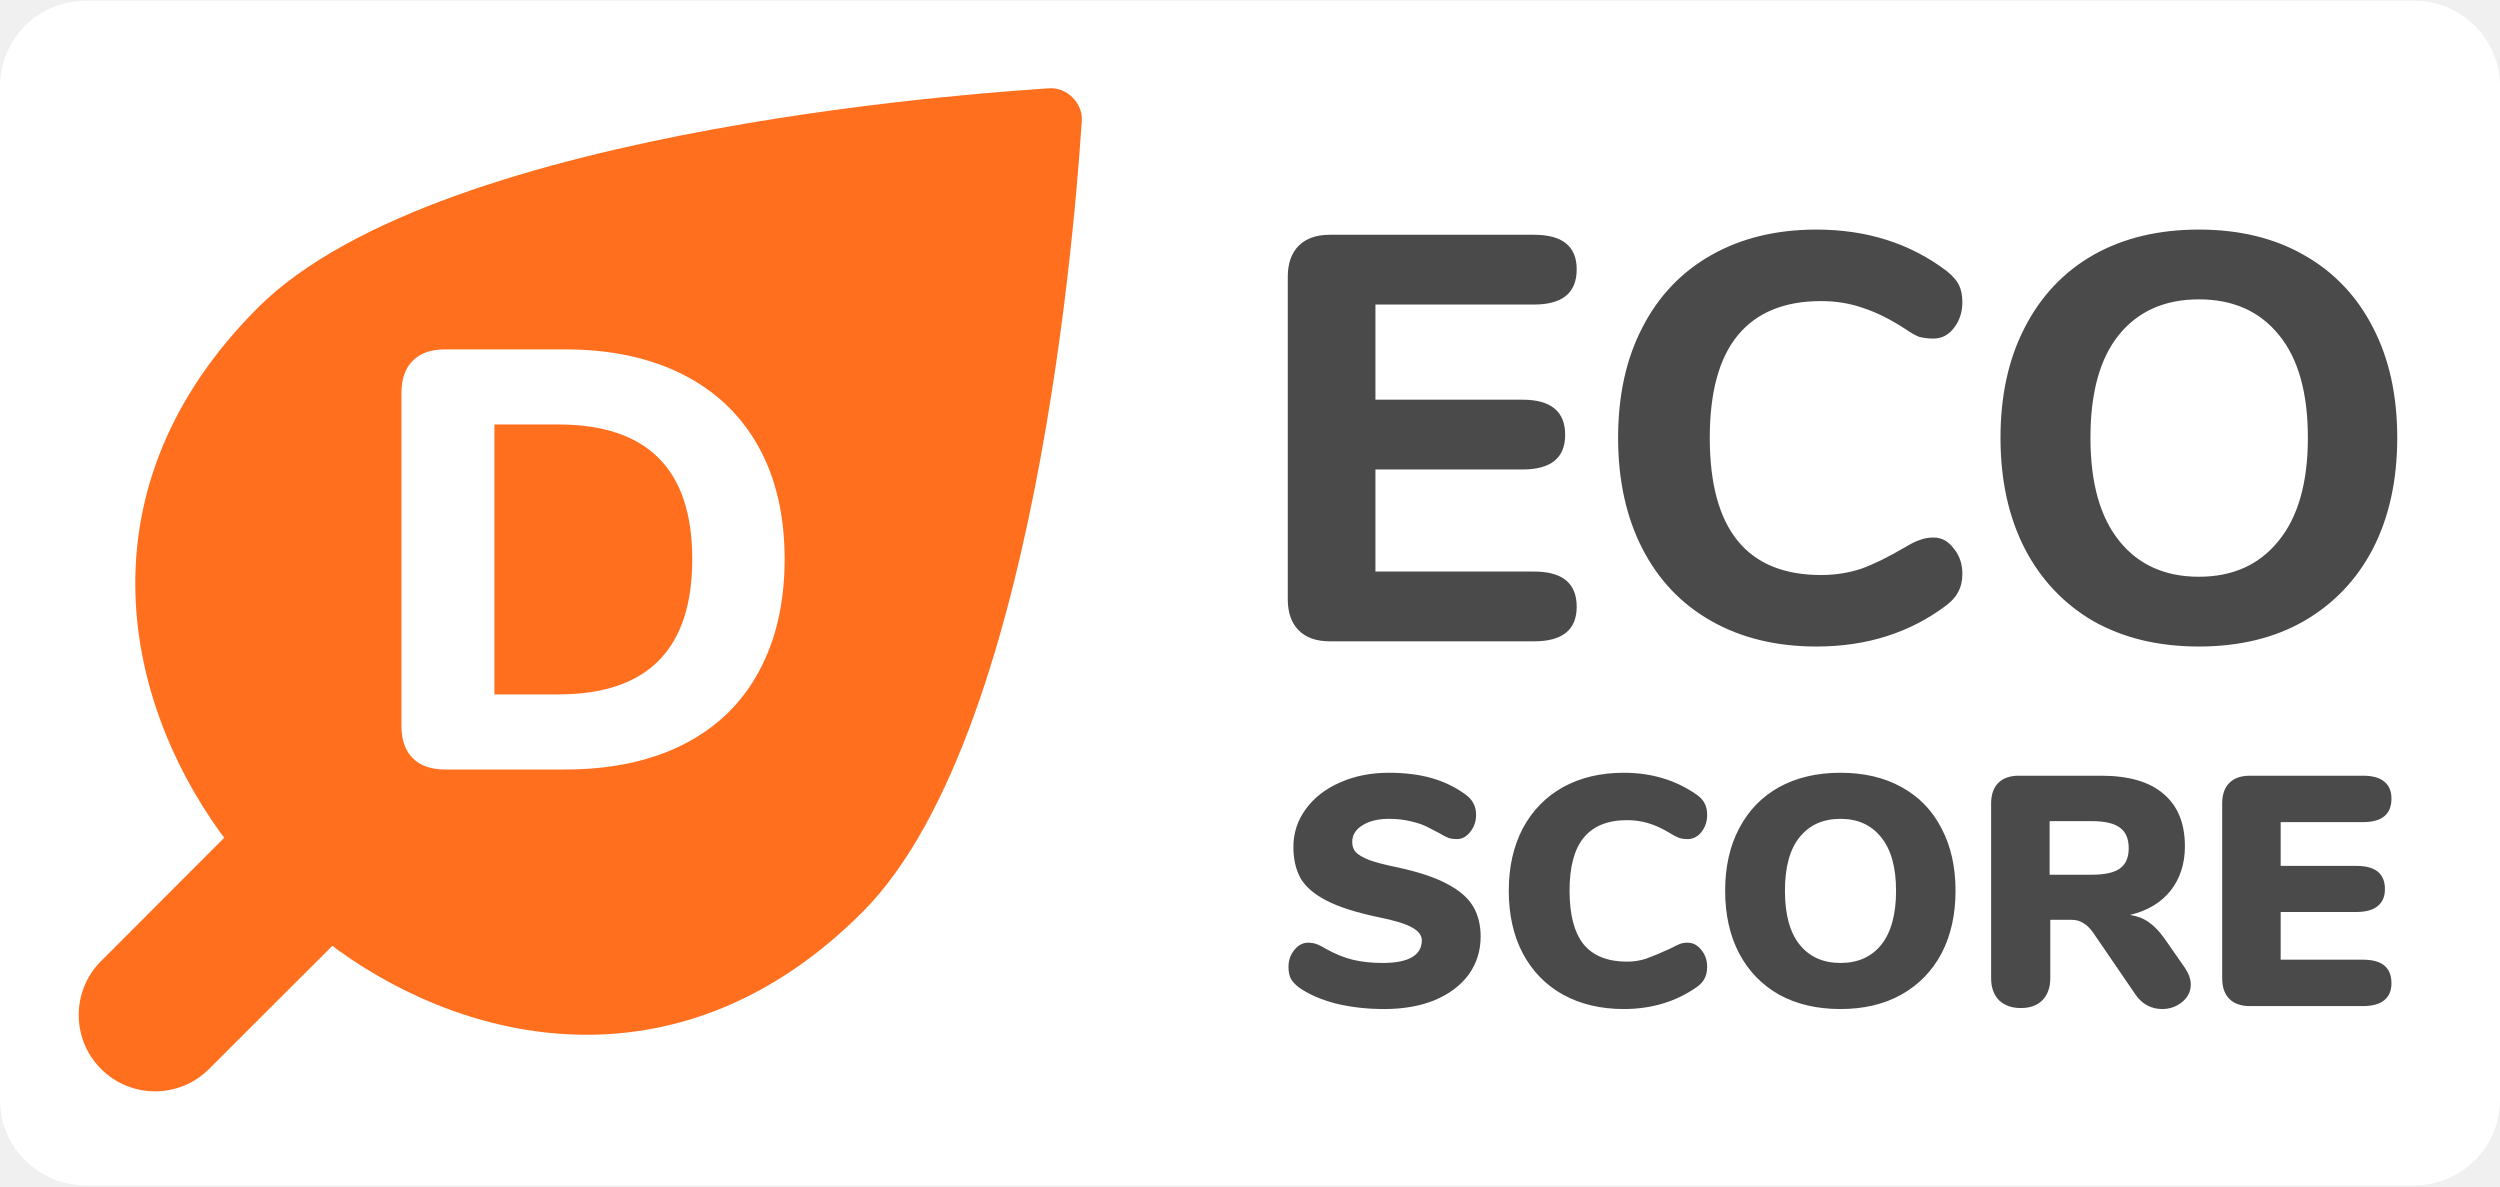
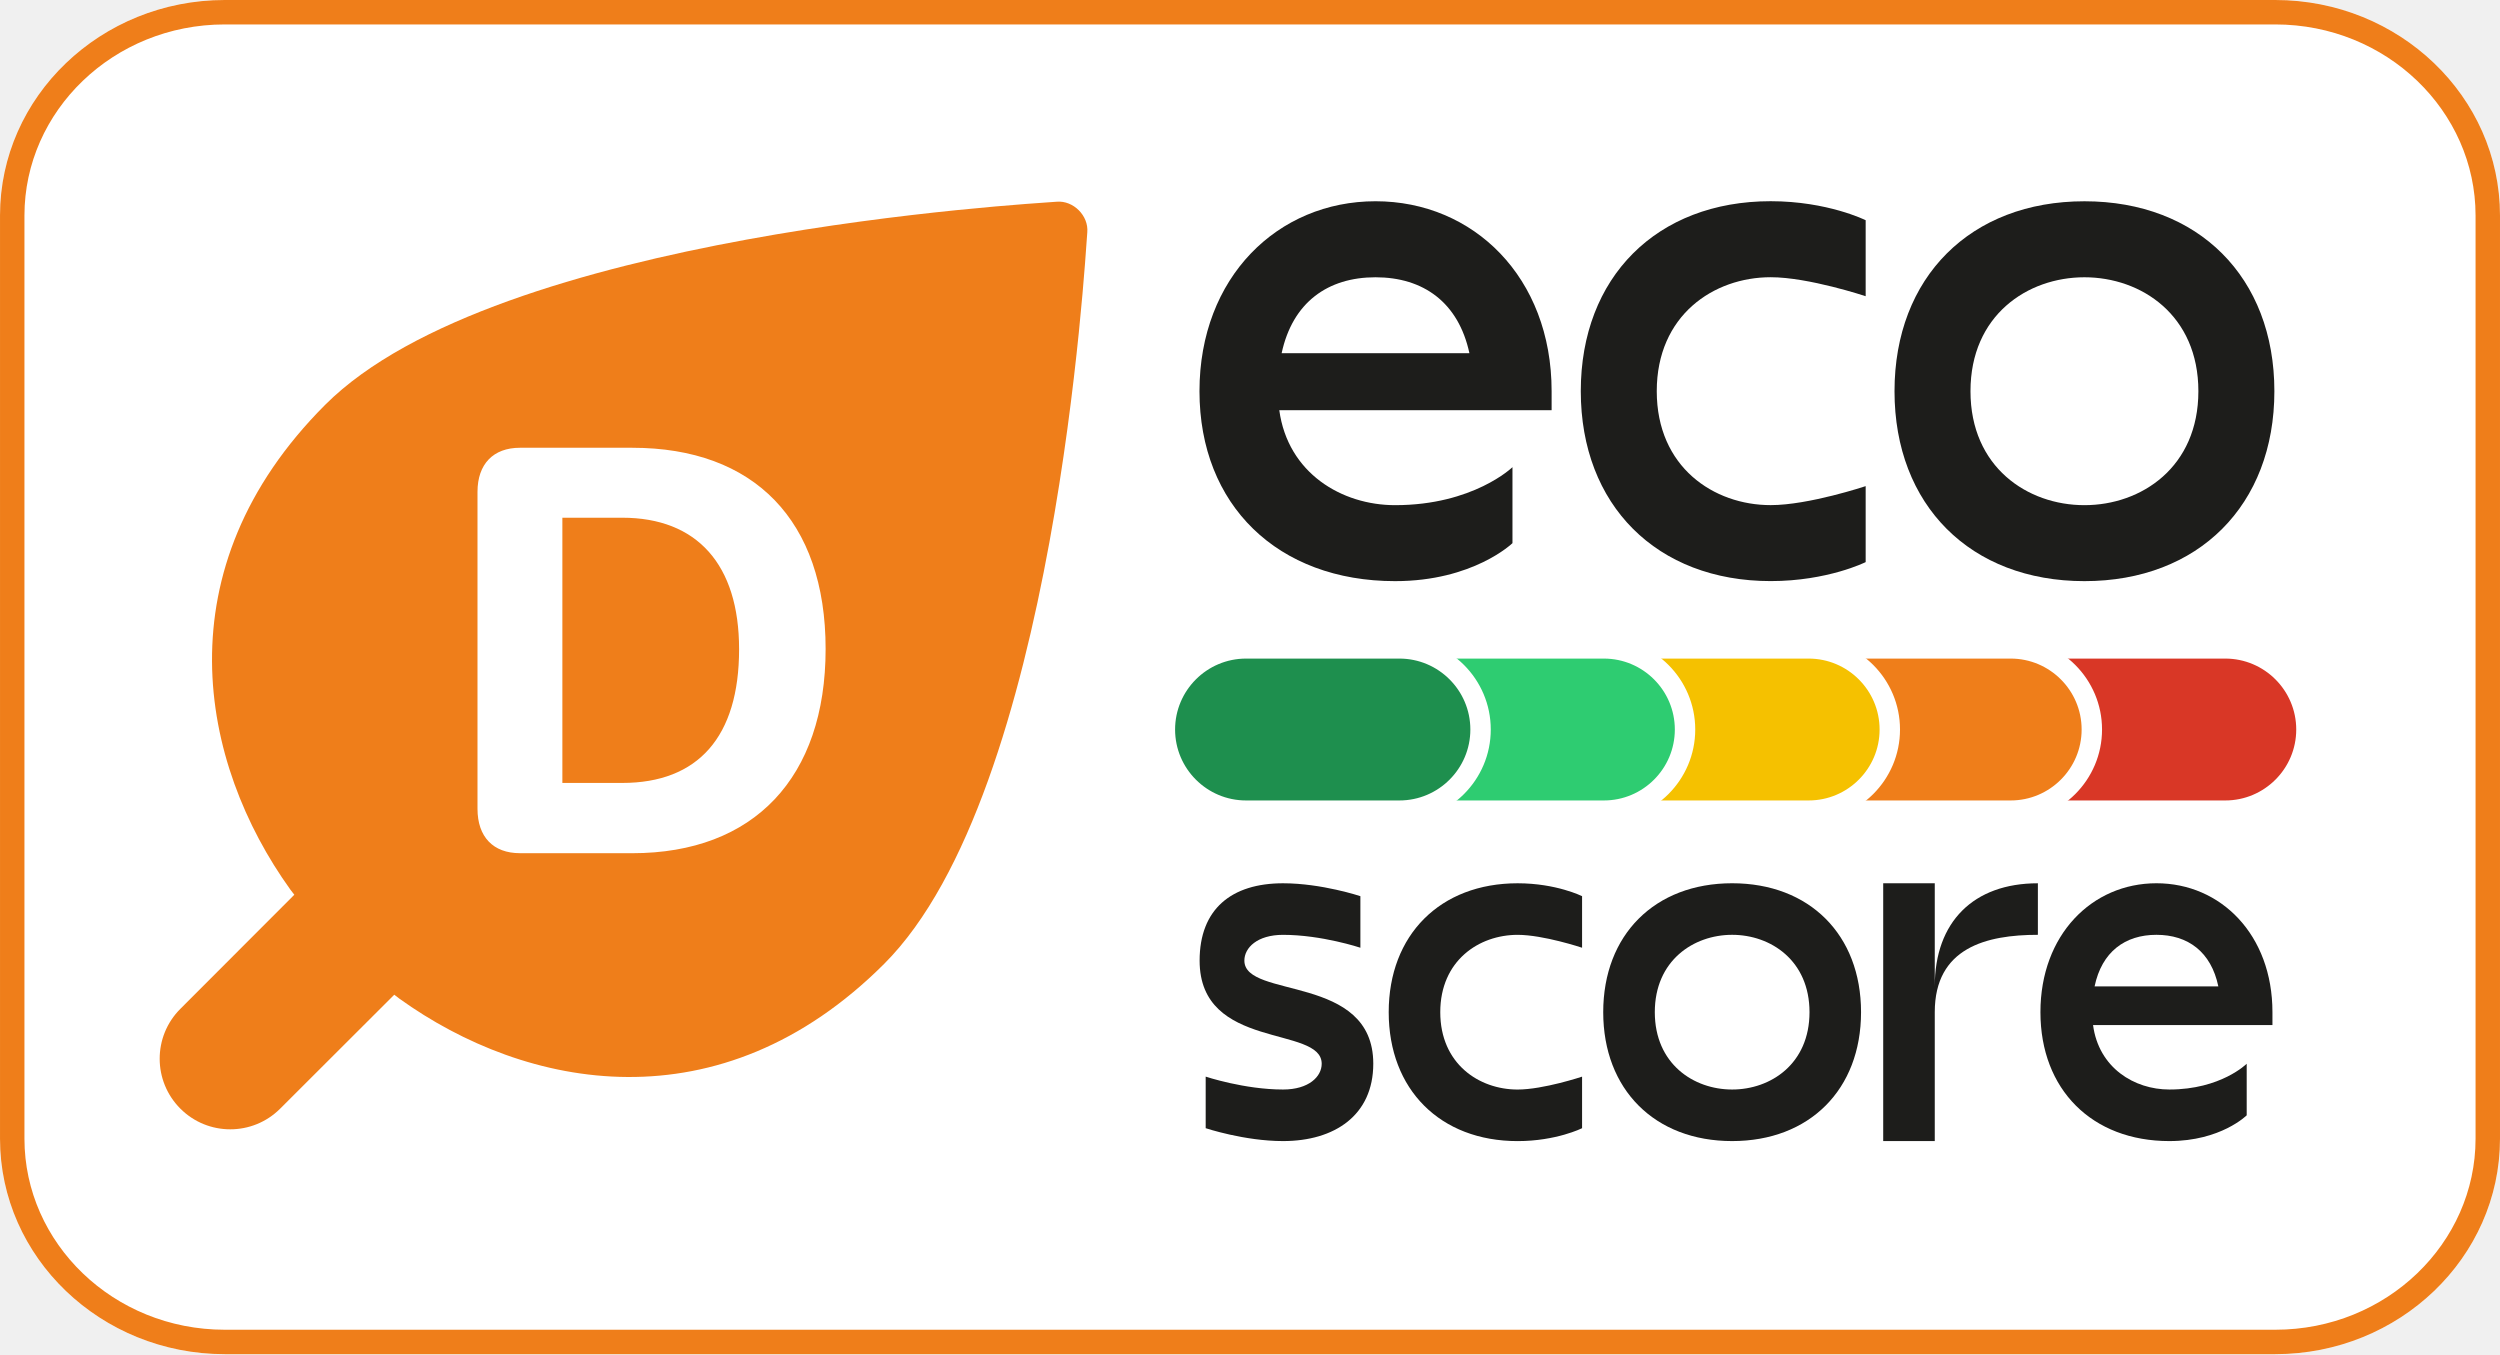
- <svg xmlns="http://www.w3.org/2000/svg" width="274" height="130" viewBox="0 0 1377.625 652.782" fill="none" version="1.1" id="svg92">
-   <rect style="fill:#ffffff;stroke-width:0.973" id="rect3193" width="1377.625" height="652.782" x="0" y="0" ry="47.219" />
-   <g clip-path="url(#clip0)" id="g82" transform="translate(-111.1875,-50.10901)">
-     <g clip-path="url(#clip1)" id="g78">
-       <path d="m 689.118,98.344 c 9.874,-0.833 19.023,8.316 18.19,18.19 -1.214,14.061 -18.725,333.622 -120.986,435.883 -98.015,98.014 -213.505,75.007 -288.916,20.795 -0.908,-0.653 -1.933,-1.439 -3.058,-2.343 l -67.981,67.886 c -16.425,16.425 -43.056,16.425 -59.482,0 -16.425,-16.426 -16.425,-43.057 0,-59.482 l 67.898,-67.97 c -0.908,-1.13 -1.698,-2.158 -2.355,-3.069 C 178.217,432.823 155.209,317.333 253.223,219.319 355.484,117.057 675.045,99.546 689.118,98.344 Z" fill="#ff6f1e" id="path74" />
-       <path d="m 356.379,473.727 c -7.662,0 -13.573,-2.08 -17.732,-6.239 -4.16,-4.16 -6.239,-10.071 -6.239,-17.733 V 266.191 c 0,-7.662 2.079,-13.573 6.239,-17.733 4.159,-4.159 10.07,-6.239 17.732,-6.239 h 66.005 c 25.175,0 46.848,4.597 65.019,13.792 18.17,9.195 32.072,22.439 41.704,39.734 9.633,17.295 14.449,37.983 14.449,62.064 0,24.081 -4.816,44.878 -14.449,62.392 -9.413,17.295 -23.205,30.539 -41.376,39.734 -18.17,9.194 -39.953,13.792 -65.347,13.792 z m 62.392,-41.376 c 49.257,0 73.886,-24.847 73.886,-74.542 0,-49.476 -24.629,-74.214 -73.886,-74.214 h -35.136 v 148.756 z" fill="#ffffff" id="path76" />
+ <svg xmlns="http://www.w3.org/2000/svg" width="240" height="130" viewBox="0 0 240 130" version="1.1" id="svg2032">
+   <defs id="defs2029">
+     <clipPath clipPathUnits="userSpaceOnUse" id="clipPath1836">
+       <path d="m -576.406,-131.683 h 841.89 v 595.276 H -576.406 Z" id="path1838" style="stroke-width:1" />
+     </clipPath>
+     <clipPath clipPathUnits="userSpaceOnUse" id="clipPath1817">
+       <path d="m -480.445,-91.617 h 841.89 v 595.276 H -480.445 Z" id="path1819" style="stroke-width:1" />
+     </clipPath>
+     <clipPath clipPathUnits="userSpaceOnUse" id="clipPath1872">
+       <path d="m -488.313,-132.237 h 841.89 v 595.276 H -488.313 Z" id="path1874" style="stroke-width:1" />
+     </clipPath>
+     <clipPath clipPathUnits="userSpaceOnUse" id="clipPath1878">
+       <path d="m -519.714,-136.177 h 841.89 v 595.276 H -519.714 Z" id="path1880" style="stroke-width:1" />
+     </clipPath>
+     <clipPath clipPathUnits="userSpaceOnUse" id="clipPath1886">
+       <path d="m -521.325,-134.642 h 841.89 v 595.276 H -521.325 Z" id="path1888" style="stroke-width:1" />
+     </clipPath>
+     <clipPath clipPathUnits="userSpaceOnUse" id="clipPath1892">
+       <path d="m -532.144,-130.648 h 841.89 v 595.276 H -532.144 Z" id="path1894" style="stroke-width:1" />
+     </clipPath>
+     <clipPath clipPathUnits="userSpaceOnUse" id="clipPath1898">
+       <path d="m -500.02,-102.749 h 841.89 v 595.276 H -500.02 Z" id="path1900" style="stroke-width:1" />
+     </clipPath>
+     <clipPath clipPathUnits="userSpaceOnUse" id="clipPath1904">
+       <path d="m -522.55,-115.224 h 841.89 v 595.276 H -522.55 Z" id="path1906" style="stroke-width:1" />
+     </clipPath>
+     <clipPath clipPathUnits="userSpaceOnUse" id="clipPath1910">
+       <path d="m -561.373,-85.195 h 841.89 v 595.276 H -561.373 Z" id="path1912" style="stroke-width:1" />
+     </clipPath>
+     <clipPath clipPathUnits="userSpaceOnUse" id="clipPath1916">
+       <path d="m -562.786,-87.568 h 841.89 v 595.276 H -562.786 Z" id="path1918" style="stroke-width:1" />
+     </clipPath>
+     <clipPath clipPathUnits="userSpaceOnUse" id="clipPath1593">
+       <path d="m -503.056,-291.809 h 841.89 v 595.276 H -503.056 Z" id="path1595" style="stroke-width:1" />
+     </clipPath>
+     <clipPath clipPathUnits="userSpaceOnUse" id="clipPath1929">
+       <path d="m -503.055,-239.322 h 841.89 v 595.276 H -503.055 Z" id="path1931" style="stroke-width:1" />
+     </clipPath>
+     <clipPath clipPathUnits="userSpaceOnUse" id="clipPath1605">
+       <path d="m -427.382,-279.942 h 841.89 v 595.276 H -427.382 Z" id="path1607" style="stroke-width:1" />
+     </clipPath>
+     <clipPath clipPathUnits="userSpaceOnUse" id="clipPath1618">
+       <path d="m -458.785,-283.881 h 841.89 v 595.276 H -458.785 Z" id="path1620" style="stroke-width:1" />
+     </clipPath>
+     <clipPath clipPathUnits="userSpaceOnUse" id="clipPath1611">
+       <path d="M -460.394,-282.347 H 381.496 V 312.929 H -460.394 Z" id="path1613" style="stroke-width:1" />
+     </clipPath>
+     <clipPath clipPathUnits="userSpaceOnUse" id="clipPath1599">
+       <path d="m -471.214,-278.353 h 841.89 v 595.276 H -471.214 Z" id="path1601" style="stroke-width:1" />
+     </clipPath>
+     <clipPath clipPathUnits="userSpaceOnUse" id="clipPath1624">
+       <path d="m -441.091,-250.452 h 841.89 v 595.276 H -441.091 Z" id="path1626" style="stroke-width:1" />
+     </clipPath>
+     <clipPath clipPathUnits="userSpaceOnUse" id="clipPath1630">
+       <path d="m -461.62,-262.929 h 841.89 v 595.276 H -461.62 Z" id="path1632" style="stroke-width:1" />
+     </clipPath>
+     <clipPath clipPathUnits="userSpaceOnUse" id="clipPath1636">
+       <path d="m -478.601,-250.452 h 841.89 v 595.276 H -478.601 Z" id="path1638" style="stroke-width:1" />
+     </clipPath>
+     <clipPath clipPathUnits="userSpaceOnUse" id="clipPath1642">
+       <path d="m -420.708,-232.9 h 841.89 v 595.276 H -420.708 Z" id="path1644" style="stroke-width:1" />
+     </clipPath>
+     <clipPath clipPathUnits="userSpaceOnUse" id="clipPath1922">
+       <path d="m -422.121,-235.273 h 841.89 v 595.276 H -422.121 Z" id="path1924" style="stroke-width:1" />
+     </clipPath>
+     <clipPath clipPathUnits="userSpaceOnUse" id="clipPath1866">
+       <path d="m -625.833,-291.809 h 841.89 v 595.276 H -625.833 Z" id="path1868" style="stroke-width:1" />
+     </clipPath>
+     <clipPath clipPathUnits="userSpaceOnUse" id="clipPath1717">
+       <path d="m -625.833,-239.322 h 841.89 v 595.276 H -625.833 Z" id="path1719" style="stroke-width:1" />
+     </clipPath>
+     <clipPath clipPathUnits="userSpaceOnUse" id="clipPath1729">
+       <path d="m -542.292,-239.322 h 841.89 v 595.276 H -542.292 Z" id="path1731" style="stroke-width:1" />
+     </clipPath>
+     <clipPath clipPathUnits="userSpaceOnUse" id="clipPath1735">
+       <path d="m -586.469,-262.929 h 841.89 v 595.276 H -586.469 Z" id="path1737" style="stroke-width:1" />
+     </clipPath>
+     <clipPath clipPathUnits="userSpaceOnUse" id="clipPath1741">
+       <path d="m -601.379,-250.452 h 841.89 v 595.276 H -601.379 Z" id="path1743" style="stroke-width:1" />
+     </clipPath>
+     <clipPath clipPathUnits="userSpaceOnUse" id="clipPath1747">
+       <path d="m -550.161,-279.942 h 841.89 v 595.276 H -550.161 Z" id="path1749" style="stroke-width:1" />
+     </clipPath>
+     <clipPath clipPathUnits="userSpaceOnUse" id="clipPath1759">
+       <path d="m -581.562,-283.881 h 841.89 v 595.276 H -581.562 Z" id="path1761" style="stroke-width:1" />
+     </clipPath>
+     <clipPath clipPathUnits="userSpaceOnUse" id="clipPath1765">
+       <path d="M -583.172,-282.347 H 258.718 V 312.929 H -583.172 Z" id="path1767" style="stroke-width:1" />
+     </clipPath>
+     <clipPath clipPathUnits="userSpaceOnUse" id="clipPath1773">
+       <path d="m -593.991,-278.353 h 841.89 v 595.276 H -593.991 Z" id="path1775" style="stroke-width:1" />
+     </clipPath>
+     <clipPath clipPathUnits="userSpaceOnUse" id="clipPath1779">
+       <path d="m -563.464,-232.9 h 841.89 v 595.276 H -563.464 Z" id="path1781" style="stroke-width:1" />
+     </clipPath>
+     <clipPath clipPathUnits="userSpaceOnUse" id="clipPath1785">
+       <path d="m -564.877,-235.273 h 841.89 v 595.276 H -564.877 Z" id="path1787" style="stroke-width:1" />
+     </clipPath>
+     <clipPath clipPathUnits="userSpaceOnUse" id="clipPath1792">
+       <path d="m -503.055,-216.392 h 841.89 v 595.276 H -503.055 Z" id="path1794" style="stroke-width:1" />
+     </clipPath>
+     <clipPath clipPathUnits="userSpaceOnUse" id="clipPath1753">
+       <path d="m -503.055,-163.905 h 841.89 v 595.276 H -503.055 Z" id="path1755" style="stroke-width:1" />
+     </clipPath>
+     <clipPath clipPathUnits="userSpaceOnUse" id="clipPath1723">
+       <path d="m -419.514,-163.905 h 841.89 v 595.276 H -419.514 Z" id="path1725" style="stroke-width:1" />
+     </clipPath>
+     <clipPath clipPathUnits="userSpaceOnUse" id="clipPath1798">
+       <path d="M -427.382,-204.525 H 414.508 V 390.751 H -427.382 Z" id="path1800" style="stroke-width:1" />
+     </clipPath>
+     <clipPath clipPathUnits="userSpaceOnUse" id="clipPath1804">
+       <path d="m -458.784,-208.465 h 841.89 v 595.276 H -458.784 Z" id="path1806" style="stroke-width:1" />
+     </clipPath>
+     <clipPath clipPathUnits="userSpaceOnUse" id="clipPath1810">
+       <path d="m -460.394,-206.93 h 841.89 v 595.276 H -460.394 Z" id="path1812" style="stroke-width:1" />
+     </clipPath>
+     <clipPath clipPathUnits="userSpaceOnUse" id="clipPath1823">
+       <path d="m -471.213,-202.936 h 841.89 v 595.276 H -471.213 Z" id="path1825" style="stroke-width:1" />
+     </clipPath>
+     <clipPath clipPathUnits="userSpaceOnUse" id="clipPath1830">
+       <path d="m -437.456,-175.036 h 841.89 v 595.276 H -437.456 Z" id="path1832" style="stroke-width:1" />
+     </clipPath>
+     <clipPath clipPathUnits="userSpaceOnUse" id="clipPath1848">
+       <path d="m -480.209,-175.036 h 841.89 v 595.276 H -480.209 Z" id="path1850" style="stroke-width:1" />
+     </clipPath>
+     <clipPath clipPathUnits="userSpaceOnUse" id="clipPath1842">
+       <path d="m -460.551,-157.483 h 841.89 v 595.276 H -460.551 Z" id="path1844" style="stroke-width:1" />
+     </clipPath>
+     <clipPath clipPathUnits="userSpaceOnUse" id="clipPath1854">
+       <path d="m -461.964,-159.856 h 841.89 v 595.276 H -461.964 Z" id="path1856" style="stroke-width:1" />
+     </clipPath>
+     <clipPath clipPathUnits="userSpaceOnUse" id="clipPath1860">
+       <path d="m -452.876,-180.763 h 841.89 v 595.276 H -452.876 Z" id="path1862" style="stroke-width:1" />
+     </clipPath>
+     <clipPath clipPathUnits="userSpaceOnUse" id="clipPath1648">
+       <path d="m -625.835,-216.392 h 841.89 v 595.276 H -625.835 Z" id="path1650" style="stroke-width:1" />
+     </clipPath>
+     <clipPath clipPathUnits="userSpaceOnUse" id="clipPath1655">
+       <path d="m -625.833,-163.905 h 841.89 v 595.276 H -625.833 Z" id="path1657" style="stroke-width:1" />
+     </clipPath>
+     <clipPath clipPathUnits="userSpaceOnUse" id="clipPath1661">
+       <path d="m -542.292,-163.905 h 841.89 v 595.276 H -542.292 Z" id="path1663" style="stroke-width:1" />
+     </clipPath>
+     <clipPath clipPathUnits="userSpaceOnUse" id="clipPath1673">
+       <path d="M -550.161,-204.525 H 291.729 V 390.751 H -550.161 Z" id="path1675" style="stroke-width:1" />
+     </clipPath>
+     <clipPath clipPathUnits="userSpaceOnUse" id="clipPath1667">
+       <path d="m -581.562,-208.465 h 841.89 v 595.276 H -581.562 Z" id="path1669" style="stroke-width:1" />
+     </clipPath>
+     <clipPath clipPathUnits="userSpaceOnUse" id="clipPath1687">
+       <path d="m -583.173,-206.93 h 841.89 v 595.276 H -583.173 Z" id="path1689" style="stroke-width:1" />
+     </clipPath>
+     <clipPath clipPathUnits="userSpaceOnUse" id="clipPath1680">
+       <path d="m -593.993,-202.935 h 841.89 v 595.276 H -593.993 Z" id="path1682" style="stroke-width:1" />
+     </clipPath>
+     <clipPath clipPathUnits="userSpaceOnUse" id="clipPath1693">
+       <path d="m -561.868,-175.036 h 841.89 v 595.276 H -561.868 Z" id="path1695" style="stroke-width:1" />
+     </clipPath>
+     <clipPath clipPathUnits="userSpaceOnUse" id="clipPath1699">
+       <path d="m -582.388,-187.512 h 841.89 v 595.276 H -582.388 Z" id="path1701" style="stroke-width:1" />
+     </clipPath>
+     <clipPath clipPathUnits="userSpaceOnUse" id="clipPath1705">
+       <path d="m -603.221,-157.483 h 841.89 v 595.276 H -603.221 Z" id="path1707" style="stroke-width:1" />
+     </clipPath>
+     <clipPath clipPathUnits="userSpaceOnUse" id="clipPath1711">
+       <path d="m -604.633,-159.856 h 841.89 v 595.276 H -604.633 Z" id="path1713" style="stroke-width:1" />
+     </clipPath>
+     <clipPath clipPathUnits="userSpaceOnUse" id="clipPath1836-3">
+       <path d="m -576.406,-131.683 h 841.89 v 595.276 H -576.406 Z" id="path1838-6" style="stroke-width:1" />
+     </clipPath>
+     <clipPath clipPathUnits="userSpaceOnUse" id="clipPath1817-7">
+       <path d="m -480.445,-91.617 h 841.89 v 595.276 H -480.445 Z" id="path1819-5" style="stroke-width:1" />
+     </clipPath>
+     <clipPath clipPathUnits="userSpaceOnUse" id="clipPath1872-3">
+       <path d="m -488.313,-132.237 h 841.89 v 595.276 H -488.313 Z" id="path1874-5" style="stroke-width:1" />
+     </clipPath>
+     <clipPath clipPathUnits="userSpaceOnUse" id="clipPath1878-6">
+       <path d="m -519.714,-136.177 h 841.89 v 595.276 H -519.714 Z" id="path1880-2" style="stroke-width:1" />
+     </clipPath>
+     <clipPath clipPathUnits="userSpaceOnUse" id="clipPath1886-9">
+       <path d="m -521.325,-134.642 h 841.89 v 595.276 H -521.325 Z" id="path1888-1" style="stroke-width:1" />
+     </clipPath>
+     <clipPath clipPathUnits="userSpaceOnUse" id="clipPath1892-2">
+       <path d="m -532.144,-130.648 h 841.89 v 595.276 H -532.144 Z" id="path1894-7" style="stroke-width:1" />
+     </clipPath>
+     <clipPath clipPathUnits="userSpaceOnUse" id="clipPath1898-0">
+       <path d="m -500.02,-102.749 h 841.89 v 595.276 H -500.02 Z" id="path1900-9" style="stroke-width:1" />
+     </clipPath>
+     <clipPath clipPathUnits="userSpaceOnUse" id="clipPath1904-3">
+       <path d="m -522.55,-115.224 h 841.89 v 595.276 H -522.55 Z" id="path1906-6" style="stroke-width:1" />
+     </clipPath>
+     <clipPath clipPathUnits="userSpaceOnUse" id="clipPath1910-0">
+       <path d="m -561.373,-85.195 h 841.89 v 595.276 H -561.373 Z" id="path1912-6" style="stroke-width:1" />
+     </clipPath>
+     <clipPath clipPathUnits="userSpaceOnUse" id="clipPath1916-2">
+       <path d="m -562.786,-87.568 h 841.89 v 595.276 H -562.786 Z" id="path1918-6" style="stroke-width:1" />
+     </clipPath>
+     <clipPath clipPathUnits="userSpaceOnUse" id="clipPath2322">
+       <path d="m -537.029,-102.748 h 841.89 v 595.276 H -537.029 Z" id="path2324" style="stroke-width:1" />
+     </clipPath>
+     <clipPath clipPathUnits="userSpaceOnUse" id="clipPath2310">
+       <path d="m -479.578,-329.849 h 841.89 v 595.276 H -479.578 Z" id="path2312" style="stroke-width:1" />
+     </clipPath>
+     <clipPath clipPathUnits="userSpaceOnUse" id="clipPath2316">
+       <path d="m -479.578,-331.758 h 841.89 v 595.276 H -479.578 Z" id="path2318" style="stroke-width:1" />
+     </clipPath>
+     <clipPath clipPathUnits="userSpaceOnUse" id="clipPath2328">
+       <path d="m -487.594,-375.361 h 841.89 v 595.276 H -487.594 Z" id="path2330" style="stroke-width:1" />
+     </clipPath>
+     <clipPath clipPathUnits="userSpaceOnUse" id="clipPath2341">
+       <path d="m -519.581,-379.175 h 841.89 v 595.276 H -519.581 Z" id="path2343" style="stroke-width:1" />
+     </clipPath>
+     <clipPath clipPathUnits="userSpaceOnUse" id="clipPath2334">
+       <path d="m -521.221,-377.69 h 841.89 v 595.276 H -521.221 Z" id="path2336" style="stroke-width:1" />
+     </clipPath>
+     <clipPath clipPathUnits="userSpaceOnUse" id="clipPath2368">
+       <path d="m -532.242,-373.822 h 841.89 v 595.276 H -532.242 Z" id="path2370" style="stroke-width:1" />
+     </clipPath>
+     <clipPath clipPathUnits="userSpaceOnUse" id="clipPath2347">
+       <path d="m -564.678,-336.041 h 841.89 v 595.276 H -564.678 Z" id="path2349" style="stroke-width:1" />
+     </clipPath>
+     <clipPath clipPathUnits="userSpaceOnUse" id="clipPath2353">
+       <path d="m -479.578,-336.041 h 841.89 v 595.276 H -479.578 Z" id="path2355" style="stroke-width:1" />
+     </clipPath>
+     <clipPath clipPathUnits="userSpaceOnUse" id="clipPath2361">
+       <path d="m -515.48,-351.719 h 841.89 v 595.276 H -515.48 Z" id="path2363" style="stroke-width:1" />
+     </clipPath>
+     <clipPath clipPathUnits="userSpaceOnUse" id="clipPath1593-1">
+       <path d="m -503.056,-291.809 h 841.89 v 595.276 H -503.056 Z" id="path1595-8" style="stroke-width:1" />
+     </clipPath>
+     <clipPath clipPathUnits="userSpaceOnUse" id="clipPath1929-7">
+       <path d="m -503.055,-239.322 h 841.89 v 595.276 H -503.055 Z" id="path1931-9" style="stroke-width:1" />
+     </clipPath>
+     <clipPath clipPathUnits="userSpaceOnUse" id="clipPath1605-2">
+       <path d="m -427.382,-279.942 h 841.89 v 595.276 H -427.382 Z" id="path1607-0" style="stroke-width:1" />
+     </clipPath>
+     <clipPath clipPathUnits="userSpaceOnUse" id="clipPath1618-2">
+       <path d="m -458.785,-283.881 h 841.89 v 595.276 H -458.785 Z" id="path1620-3" style="stroke-width:1" />
+     </clipPath>
+     <clipPath clipPathUnits="userSpaceOnUse" id="clipPath1611-7">
+       <path d="M -460.394,-282.347 H 381.496 V 312.929 H -460.394 Z" id="path1613-5" style="stroke-width:1" />
+     </clipPath>
+     <clipPath clipPathUnits="userSpaceOnUse" id="clipPath1599-9">
+       <path d="m -471.214,-278.353 h 841.89 v 595.276 H -471.214 Z" id="path1601-2" style="stroke-width:1" />
+     </clipPath>
+     <clipPath clipPathUnits="userSpaceOnUse" id="clipPath1624-2">
+       <path d="m -441.091,-250.452 h 841.89 v 595.276 H -441.091 Z" id="path1626-8" style="stroke-width:1" />
+     </clipPath>
+     <clipPath clipPathUnits="userSpaceOnUse" id="clipPath1630-9">
+       <path d="m -461.62,-262.929 h 841.89 v 595.276 H -461.62 Z" id="path1632-7" style="stroke-width:1" />
+     </clipPath>
+     <clipPath clipPathUnits="userSpaceOnUse" id="clipPath1636-3">
+       <path d="m -478.601,-250.452 h 841.89 v 595.276 H -478.601 Z" id="path1638-6" style="stroke-width:1" />
+     </clipPath>
+     <clipPath clipPathUnits="userSpaceOnUse" id="clipPath1642-1">
+       <path d="m -420.708,-232.9 h 841.89 v 595.276 H -420.708 Z" id="path1644-2" style="stroke-width:1" />
+     </clipPath>
+     <clipPath clipPathUnits="userSpaceOnUse" id="clipPath1922-9">
+       <path d="m -422.121,-235.273 h 841.89 v 595.276 H -422.121 Z" id="path1924-3" style="stroke-width:1" />
+     </clipPath>
+     <clipPath clipPathUnits="userSpaceOnUse" id="clipPath2310-1">
+       <path d="m -479.578,-329.849 h 841.89 v 595.276 H -479.578 Z" id="path2312-9" style="stroke-width:1" />
+     </clipPath>
+     <clipPath clipPathUnits="userSpaceOnUse" id="clipPath2316-4">
+       <path d="m -479.578,-331.758 h 841.89 v 595.276 H -479.578 Z" id="path2318-7" style="stroke-width:1" />
+     </clipPath>
+     <clipPath clipPathUnits="userSpaceOnUse" id="clipPath2328-8">
+       <path d="m -487.594,-375.361 h 841.89 v 595.276 H -487.594 Z" id="path2330-4" style="stroke-width:1" />
+     </clipPath>
+     <clipPath clipPathUnits="userSpaceOnUse" id="clipPath2341-5">
+       <path d="m -519.581,-379.175 h 841.89 v 595.276 H -519.581 Z" id="path2343-0" style="stroke-width:1" />
+     </clipPath>
+     <clipPath clipPathUnits="userSpaceOnUse" id="clipPath2334-3">
+       <path d="m -521.221,-377.69 h 841.89 v 595.276 H -521.221 Z" id="path2336-6" style="stroke-width:1" />
+     </clipPath>
+     <clipPath clipPathUnits="userSpaceOnUse" id="clipPath2368-1">
+       <path d="m -532.242,-373.822 h 841.89 v 595.276 H -532.242 Z" id="path2370-0" style="stroke-width:1" />
+     </clipPath>
+     <clipPath clipPathUnits="userSpaceOnUse" id="clipPath2347-6">
+       <path d="m -564.678,-336.041 h 841.89 v 595.276 H -564.678 Z" id="path2349-3" style="stroke-width:1" />
+     </clipPath>
+     <clipPath clipPathUnits="userSpaceOnUse" id="clipPath2353-2">
+       <path d="m -479.578,-336.041 h 841.89 v 595.276 H -479.578 Z" id="path2355-0" style="stroke-width:1" />
+     </clipPath>
+     <clipPath clipPathUnits="userSpaceOnUse" id="clipPath2361-6">
+       <path d="m -515.48,-351.719 h 841.89 v 595.276 H -515.48 Z" id="path2363-1" style="stroke-width:1" />
+     </clipPath>
+   </defs>
+   <g id="layer1">
+     <g id="g2493" transform="matrix(2.206756,0,0,-2.206756,-1169.297,643.9515)">
+       <path d="m 529.871,242.271 c 0,-5.169 4.387,-9.372 9.777,-9.372 h 89.203 c 5.391,0 9.776,4.205 9.776,9.372 v 40.166 c 0,5.168 -4.386,9.372 -9.776,9.372 h -89.204 c -5.391,0 -9.776,-4.205 -9.776,-9.372 z" fill="#ffffff" id="path14936" style="stroke-width:1.636" />
+       <path fill-rule="evenodd" clip-rule="evenodd" d="m 530.935,242.271 c 0,-4.539 3.868,-8.309 8.714,-8.309 h 89.203 c 4.846,0 8.713,3.77 8.713,8.309 v 40.166 c 0,4.539 -3.867,8.309 -8.713,8.309 h -89.204 c -4.846,0 -8.713,-3.77 -8.713,-8.309 z m 8.714,-9.372 c -5.391,0 -9.777,4.204 -9.777,9.372 v 40.166 c 0,5.167 4.386,9.372 9.776,9.372 h 89.204 c 5.391,0 9.776,-4.204 9.776,-9.372 v -40.166 c 0,-5.168 -4.386,-9.372 -9.776,-9.372 z" fill="#ef7e1a" id="path14938" style="stroke-width:1.636" />
+       <path d="M 597.37,273.964 H 585.524 c 0.374,-2.743 2.723,-4.131 5.038,-4.131 3.404,0 5.106,1.653 5.106,1.653 v -3.305 c 0,0 -1.702,-1.653 -5.106,-1.653 -5.106,0 -8.51,3.305 -8.51,8.263 0,4.957 3.404,8.263 7.66,8.263 4.255,0 7.659,-3.304 7.659,-8.263 v -0.827 z m -11.744,2.479 h 8.169 c -0.477,2.214 -2.008,3.304 -4.085,3.304 -2.076,0 -3.608,-1.091 -4.084,-3.304 z" fill="#1d1d1b" id="path14940" style="stroke-width:1.636" />
+       <path d="m 611.033,282.227 v -3.304 c 0,0 -2.479,0.826 -4.131,0.826 -2.479,0 -4.957,-1.653 -4.957,-4.957 0,-3.305 2.479,-4.957 4.957,-4.957 1.653,0 4.131,0.826 4.131,0.826 v -3.305 c 0,0 -1.653,-0.826 -4.131,-0.826 -4.957,0 -8.262,3.305 -8.262,8.263 0,4.957 3.305,8.263 8.262,8.263 2.478,-9.4e-4 4.131,-0.827 4.131,-0.827 z" fill="#1d1d1b" id="path14942" style="stroke-width:1.636" />
+       <path d="m 628.813,274.79 c 0,-4.957 -3.305,-8.262 -8.262,-8.262 -4.957,0 -8.263,3.304 -8.263,8.262 0,4.957 3.305,8.263 8.263,8.263 4.957,0 8.262,-3.305 8.262,-8.263 z m -13.22,0 c 0,-3.304 2.479,-4.957 4.957,-4.957 2.479,0 4.957,1.653 4.957,4.957 0,3.305 -2.479,4.957 -4.957,4.957 -2.478,0 -4.957,-1.652 -4.957,-4.957 z" fill="#1d1d1b" id="path14944" style="stroke-width:1.636" />
+       <path d="m 585.687,242.169 c -1.683,0 -3.365,0.561 -3.365,0.561 v 2.243 c 0,0 1.683,-0.561 3.365,-0.561 1.121,0 1.682,0.561 1.682,1.121 0,1.683 -5.311,0.561 -5.311,4.486 0,2.243 1.386,3.365 3.629,3.365 1.683,0 3.365,-0.561 3.365,-0.561 v -2.243 c 0,0 -1.683,0.561 -3.365,0.561 -1.121,0 -1.682,-0.561 -1.682,-1.121 0,-1.683 5.608,-0.561 5.608,-4.486 -9.8e-4,-2.244 -1.683,-3.365 -3.926,-3.365 z" fill="#1d1d1b" id="path14946" style="stroke-width:1.636" />
+       <path d="m 598.696,252.823 v -2.243 c 0,0 -1.682,0.561 -2.804,0.561 -1.682,0 -3.365,-1.121 -3.365,-3.365 0,-2.243 1.683,-3.365 3.365,-3.365 1.121,0 2.804,0.561 2.804,0.561 v -2.243 c 0,0 -1.121,-0.561 -2.804,-0.561 -3.365,0 -5.608,2.243 -5.608,5.608 0,3.365 2.243,5.608 5.608,5.608 1.683,0 2.804,-0.561 2.804,-0.561 z" fill="#1d1d1b" id="path14948" style="stroke-width:1.636" />
+       <path d="m 610.832,247.777 c 0,-3.365 -2.243,-5.608 -5.608,-5.608 -3.365,0 -5.608,2.243 -5.608,5.608 0,3.365 2.243,5.608 5.608,5.608 3.365,0 5.608,-2.243 5.608,-5.608 z m -8.972,0 c 0,-2.243 1.682,-3.365 3.365,-3.365 1.683,0 3.365,1.121 3.365,3.365 0,2.243 -1.682,3.365 -3.365,3.365 -1.683,0 -3.365,-1.122 -3.365,-3.365 z" fill="#1d1d1b" id="path14950" style="stroke-width:1.636" />
+       <path d="m 618.525,253.385 v -2.243 c -2.243,0 -4.486,-0.561 -4.486,-3.365 v -5.608 h -2.243 v 11.215 h 2.243 v -4.486 c 7.9e-4,2.804 1.682,4.486 4.486,4.486 z" fill="#1d1d1b" id="path14952" style="stroke-width:1.636" />
+       <path d="m 628.731,247.216 h -7.806 c 0.247,-1.862 1.794,-2.804 3.319,-2.804 2.243,0 3.365,1.121 3.365,1.121 v -2.243 c 0,0 -1.121,-1.121 -3.365,-1.121 -3.365,0 -5.608,2.243 -5.608,5.608 0,3.365 2.243,5.608 5.047,5.608 2.804,0 5.046,-2.243 5.046,-5.608 v -0.561 z m -7.739,1.683 h 5.383 c -0.313,1.503 -1.323,2.243 -2.691,2.243 -1.369,8.3e-4 -2.378,-0.74 -2.692,-2.243 z" fill="#1d1d1b" id="path14954" style="stroke-width:1.636" />
+       <path d="m 630.207,260.074 c 0,1.949 -1.581,3.53 -3.531,3.53 h -10.176 c -1.95,0 -3.531,-1.581 -3.531,-3.53 0,-1.95 1.581,-3.531 3.531,-3.531 h 10.176 c 1.951,9.7e-4 3.531,1.581 3.531,3.531 z" fill="#d93726" id="path14956" style="stroke-width:1.636" />
+       <path d="m 630.652,260.073 c 0,-2.191 -1.783,-3.974 -3.974,-3.974 h -10.176 c -2.192,0 -3.975,1.783 -3.975,3.974 0,2.192 1.783,3.975 3.975,3.975 h 10.176 c 2.191,0 3.974,-1.783 3.974,-3.975 z m -3.974,-3.086 c 1.702,0 3.086,1.385 3.086,3.086 0,1.702 -1.385,3.086 -3.086,3.086 h -10.176 c -1.702,0 -3.086,-1.385 -3.086,-3.086 0,-1.701 1.385,-3.086 3.086,-3.086 z" fill="#ffffff" id="path14958" style="stroke-width:1.636" />
+       <path d="m 620.872,260.074 c 0,1.949 -1.581,3.53 -3.531,3.53 h -9.767 c -1.949,0 -3.531,-1.581 -3.531,-3.53 0,-1.95 1.581,-3.531 3.531,-3.531 h 9.767 c 1.95,9.7e-4 3.531,1.581 3.531,3.531 z" fill="#ef7e1a" id="path14960" style="stroke-width:1.636" />
+       <path d="m 621.316,260.073 c 0,-2.191 -1.783,-3.974 -3.974,-3.974 h -9.749 c -2.191,0 -3.974,1.783 -3.974,3.974 0,2.192 1.783,3.975 3.974,3.975 h 9.749 c 2.191,0 3.974,-1.783 3.974,-3.975 z m -3.974,-3.086 c 1.702,0 3.086,1.385 3.086,3.086 0,1.702 -1.385,3.086 -3.086,3.086 h -9.749 c -1.702,0 -3.086,-1.385 -3.086,-3.086 0,-1.702 1.385,-3.086 3.086,-3.086 z" fill="#ffffff" id="path14962" style="stroke-width:1.636" />
+       <path d="m 612.083,260.074 c 0,1.949 -1.581,3.53 -3.531,3.53 h -9.867 c -1.95,0 -3.531,-1.581 -3.531,-3.53 0,-1.95 1.581,-3.531 3.531,-3.531 h 9.867 c 1.95,9.7e-4 3.531,1.581 3.531,3.531 z" fill="#f5c100" id="path14964" style="stroke-width:1.636" />
+       <path d="m 612.527,260.073 c 0,-2.191 -1.783,-3.974 -3.974,-3.974 h -9.867 c -2.191,0 -3.974,1.783 -3.974,3.974 0,2.192 1.783,3.975 3.974,3.975 h 9.867 c 2.191,0 3.974,-1.783 3.974,-3.975 z m -3.974,-3.086 c 1.702,0 3.086,1.385 3.086,3.086 0,1.702 -1.385,3.086 -3.086,3.086 h -9.867 c -1.702,0 -3.086,-1.385 -3.086,-3.086 0,-1.702 1.385,-3.086 3.086,-3.086 z" fill="#ffffff" id="path14966" style="stroke-width:1.636" />
+       <path d="m 603.175,260.074 c 0,1.949 -1.581,3.53 -3.531,3.53 h -9.867 c -1.95,0 -3.531,-1.581 -3.531,-3.53 0,-1.95 1.581,-3.531 3.531,-3.531 h 9.867 c 1.95,9.7e-4 3.531,1.581 3.531,3.531 z" fill="#2ecc71" id="path14968" style="stroke-width:1.636" />
+       <path d="m 603.619,260.073 c 0,-2.191 -1.783,-3.974 -3.974,-3.974 h -9.867 c -2.192,0 -3.974,1.783 -3.974,3.974 0,2.192 1.783,3.975 3.974,3.975 h 9.867 c 2.191,0 3.974,-1.783 3.974,-3.975 z m -3.974,-3.086 c 1.702,0 3.086,1.385 3.086,3.086 0,1.702 -1.385,3.086 -3.086,3.086 h -9.867 c -1.702,0 -3.086,-1.385 -3.086,-3.086 0,-1.702 1.385,-3.086 3.086,-3.086 z" fill="#ffffff" id="path14970" style="stroke-width:1.636" />
+       <path d="m 594.28,260.074 c 0,1.949 -1.581,3.53 -3.531,3.53 h -6.673 c -1.95,0 -3.531,-1.581 -3.531,-3.53 0,-1.95 1.581,-3.531 3.531,-3.531 h 6.673 c 1.95,9.7e-4 3.531,1.581 3.531,3.531 z" fill="#1e8f4e" id="path14972" style="stroke-width:1.636" />
+       <path d="m 594.724,260.073 c 0,-2.191 -1.783,-3.974 -3.974,-3.974 h -6.673 c -2.192,0 -3.974,1.783 -3.974,3.974 0,2.192 1.783,3.974 3.974,3.974 h 6.673 c 2.192,0 3.974,-1.783 3.974,-3.974 z m -3.974,-3.086 c 1.702,0 3.086,1.385 3.086,3.086 0,1.702 -1.385,3.086 -3.086,3.086 h -6.673 c -1.702,0 -3.086,-1.385 -3.086,-3.086 0,-1.702 1.385,-3.086 3.086,-3.086 z" fill="#ffffff" id="path14974" style="stroke-width:1.636" />
+       <path d="m 575.844,283.034 c 0.721,0.06 1.389,-0.607 1.328,-1.328 -0.089,-1.027 -1.367,-24.356 -8.833,-31.823 -7.155,-7.155 -15.587,-5.476 -21.093,-1.518 -0.066,0.048 -0.141,0.105 -0.223,0.171 l -4.963,-4.956 c -1.2,-1.199 -3.144,-1.199 -4.342,0 -1.2,1.2 -1.2,3.144 0,4.342 l 4.957,4.963 c -0.066,0.083 -0.124,0.157 -0.172,0.224 -3.957,5.505 -5.637,13.937 1.518,21.093 7.465,7.466 30.795,8.745 31.822,8.832 z" fill="#ef7e1a" id="path14976" style="stroke-width:1.636" />
+       <path d="m 557.379,254.692 c 5.293,0 8.409,3.288 8.409,8.886 0,5.598 -3.117,8.752 -8.409,8.752 h -4.889 c -1.161,0 -1.846,-0.709 -1.846,-1.919 v -13.787 c 0,-1.222 0.684,-1.931 1.846,-1.931 z m -0.44,3.056 h -2.603 v 11.539 h 2.603 c 3.251,0 5.085,-2.029 5.085,-5.72 0,-3.813 -1.784,-5.818 -5.085,-5.818 z" fill="#ffffff" id="path14978" style="stroke-width:1.636" />
    </g>
-     <path d="m 844.015,403.098 c -7.415,0 -13.136,-2.012 -17.161,-6.038 -4.025,-4.025 -6.038,-9.745 -6.038,-17.16 V 202.257 c 0,-7.415 2.013,-13.135 6.038,-17.16 4.025,-4.026 9.746,-6.038 17.161,-6.038 h 112.496 c 15.678,0 23.516,6.355 23.516,19.067 0,12.923 -7.838,19.385 -23.516,19.385 H 869.12 v 52.435 h 81.035 c 15.678,0 23.517,6.461 23.517,19.385 0,12.711 -7.839,19.067 -23.517,19.067 H 869.12 v 56.248 h 87.391 c 15.678,0 23.516,6.462 23.516,19.385 0,12.712 -7.838,19.067 -23.516,19.067 z m 268.135,2.86 c -22.03,0 -41.31,-4.66 -57.83,-13.982 -16.53,-9.322 -29.24,-22.669 -38.14,-40.041 -8.89,-17.373 -13.34,-37.711 -13.34,-61.015 0,-23.305 4.45,-43.537 13.34,-60.698 8.9,-17.372 21.61,-30.719 38.14,-40.041 16.52,-9.322 35.8,-13.982 57.83,-13.982 27.76,0 51.7,7.626 71.82,22.88 3.18,2.542 5.41,5.085 6.68,7.627 1.27,2.542 1.9,5.72 1.9,9.534 0,5.508 -1.58,10.275 -4.76,14.3 -2.97,3.814 -6.68,5.72 -11.12,5.72 -2.97,0 -5.62,-0.318 -7.95,-0.953 -2.12,-0.848 -4.55,-2.225 -7.31,-4.131 -8.47,-5.509 -16.31,-9.428 -23.51,-11.758 -7.21,-2.543 -14.94,-3.814 -23.2,-3.814 -20.34,0 -35.7,6.356 -46.08,19.067 -10.17,12.5 -15.26,31.249 -15.26,56.249 0,50.422 20.45,75.633 61.34,75.633 7.84,0 15.25,-1.165 22.24,-3.496 6.99,-2.542 15.15,-6.567 24.47,-12.076 3.18,-1.906 5.83,-3.178 7.95,-3.813 2.11,-0.848 4.55,-1.271 7.31,-1.271 4.44,0 8.15,2.012 11.12,6.038 3.18,3.813 4.76,8.474 4.76,13.982 0,3.814 -0.74,7.098 -2.22,9.852 -1.27,2.542 -3.39,4.978 -6.36,7.309 -20.12,15.254 -44.06,22.88 -71.82,22.88 z m 210.72,0 c -22.24,0 -41.63,-4.66 -58.15,-13.982 -16.31,-9.534 -28.92,-22.881 -37.82,-40.041 -8.89,-17.373 -13.34,-37.711 -13.34,-61.015 0,-23.305 4.45,-43.537 13.34,-60.698 8.9,-17.372 21.51,-30.719 37.82,-40.041 16.52,-9.322 35.91,-13.982 58.15,-13.982 22.25,0 41.53,4.66 57.84,13.982 16.53,9.322 29.24,22.669 38.14,40.041 8.89,17.161 13.34,37.393 13.34,60.698 0,23.304 -4.45,43.642 -13.34,61.015 -8.9,17.16 -21.61,30.507 -38.14,40.041 -16.31,9.322 -35.59,13.982 -57.84,13.982 z m 0,-38.452 c 18.65,0 33.27,-6.567 43.86,-19.703 10.8,-13.135 16.21,-32.096 16.21,-56.883 0,-24.788 -5.3,-43.643 -15.89,-56.566 -10.6,-13.136 -25.32,-19.703 -44.18,-19.703 -18.85,0 -33.57,6.567 -44.17,19.703 -10.38,12.923 -15.57,31.778 -15.57,56.566 0,24.787 5.3,43.748 15.89,56.883 10.59,13.136 25.21,19.703 43.85,19.703 z M 873.975,605.719 c -9.604,0 -18.548,-1.02 -26.831,-3.061 -8.164,-2.161 -14.887,-5.102 -20.169,-8.824 -2.041,-1.561 -3.542,-3.182 -4.502,-4.862 -0.841,-1.681 -1.261,-3.842 -1.261,-6.483 0,-3.602 1.081,-6.723 3.242,-9.364 2.161,-2.641 4.682,-3.962 7.563,-3.962 1.561,0 3.061,0.24 4.502,0.72 1.441,0.481 3.241,1.381 5.402,2.702 4.923,2.761 9.785,4.742 14.587,5.942 4.922,1.201 10.444,1.801 16.567,1.801 7.083,0 12.426,-1.021 16.027,-3.061 3.722,-2.161 5.583,-5.283 5.583,-9.365 0,-2.761 -1.741,-5.102 -5.223,-7.023 -3.361,-2.041 -9.844,-4.021 -19.448,-5.942 -11.886,-2.521 -21.19,-5.523 -27.913,-9.004 -6.723,-3.482 -11.465,-7.564 -14.226,-12.246 -2.641,-4.802 -3.962,-10.564 -3.962,-17.287 0,-7.684 2.281,-14.647 6.843,-20.889 4.562,-6.243 10.805,-11.105 18.729,-14.587 8.043,-3.601 17.047,-5.402 27.012,-5.402 8.763,0 16.567,0.96 23.41,2.881 6.843,1.921 13.086,4.922 18.728,9.004 2.161,1.561 3.662,3.241 4.502,5.042 0.961,1.681 1.441,3.782 1.441,6.303 0,3.602 -1.081,6.723 -3.242,9.364 -2.041,2.641 -4.502,3.962 -7.383,3.962 -1.561,0 -3.001,-0.18 -4.322,-0.54 -1.32,-0.481 -3.181,-1.441 -5.582,-2.882 -0.601,-0.36 -2.341,-1.26 -5.223,-2.701 -2.761,-1.56 -6.062,-2.761 -9.904,-3.601 -3.722,-0.961 -7.803,-1.441 -12.245,-1.441 -6.123,0 -11.045,1.201 -14.767,3.602 -3.721,2.281 -5.582,5.342 -5.582,9.184 0,2.281 0.66,4.141 1.981,5.582 1.32,1.441 3.781,2.881 7.383,4.322 3.601,1.321 8.944,2.701 16.027,4.142 11.525,2.521 20.589,5.582 27.192,9.184 6.603,3.481 11.285,7.563 14.046,12.245 2.761,4.682 4.142,10.205 4.142,16.568 0,7.923 -2.221,14.946 -6.663,21.069 -4.442,6.002 -10.685,10.684 -18.728,14.046 -7.924,3.241 -17.168,4.862 -27.733,4.862 z m 132.005,0 c -12.721,0 -23.886,-2.641 -33.49,-7.923 -9.484,-5.283 -16.867,-12.846 -22.15,-22.69 -5.162,-9.845 -7.743,-21.37 -7.743,-34.576 0,-13.085 2.581,-24.55 7.743,-34.395 5.283,-9.844 12.666,-17.407 22.15,-22.69 9.604,-5.282 20.769,-7.923 33.49,-7.923 15.25,0 28.64,4.022 40.16,12.065 2.04,1.441 3.48,3.001 4.32,4.682 0.96,1.681 1.45,3.842 1.45,6.483 0,3.722 -1.09,6.903 -3.25,9.544 -2.04,2.521 -4.56,3.782 -7.56,3.782 -1.8,0 -3.42,-0.24 -4.86,-0.72 -1.44,-0.601 -3.12,-1.501 -5.04,-2.702 -4.21,-2.521 -8.17,-4.322 -11.89,-5.402 -3.72,-1.08 -7.56,-1.621 -11.52,-1.621 -10.689,0 -18.673,3.242 -23.955,9.725 -5.162,6.362 -7.743,16.087 -7.743,29.172 0,13.206 2.581,23.051 7.743,29.533 5.282,6.363 13.266,9.545 23.955,9.545 3.6,0 7.08,-0.541 10.44,-1.621 3.36,-1.201 7.68,-3.001 12.97,-5.402 2.52,-1.321 4.38,-2.221 5.58,-2.702 1.2,-0.48 2.64,-0.72 4.32,-0.72 3,0 5.52,1.321 7.56,3.962 2.16,2.521 3.25,5.642 3.25,9.364 0,2.521 -0.49,4.682 -1.45,6.483 -0.84,1.68 -2.28,3.241 -4.32,4.682 -11.52,8.043 -24.91,12.065 -40.16,12.065 z m 119.42,0 c -12.97,0 -24.25,-2.641 -33.86,-7.923 -9.48,-5.403 -16.81,-12.966 -21.97,-22.69 -5.16,-9.845 -7.74,-21.37 -7.74,-34.576 0,-13.205 2.58,-24.67 7.74,-34.395 5.16,-9.844 12.49,-17.407 21.97,-22.69 9.61,-5.282 20.89,-7.923 33.86,-7.923 12.96,0 24.19,2.641 33.67,7.923 9.61,5.283 16.93,12.846 21.97,22.69 5.16,9.725 7.74,21.19 7.74,34.395 0,13.206 -2.58,24.731 -7.74,34.576 -5.16,9.724 -12.54,17.287 -22.15,22.69 -9.48,5.282 -20.65,7.923 -33.49,7.923 z m 0,-25.391 c 9.6,0 17.1,-3.362 22.51,-10.085 5.4,-6.843 8.1,-16.747 8.1,-29.713 0,-12.965 -2.76,-22.81 -8.28,-29.533 -5.41,-6.723 -12.85,-10.084 -22.33,-10.084 -9.61,0 -17.11,3.361 -22.51,10.084 -5.41,6.603 -8.11,16.448 -8.11,29.533 0,13.086 2.7,22.991 8.11,29.713 5.4,6.723 12.9,10.085 22.51,10.085 z m 189.78,2.701 c 2.16,3.242 3.24,6.303 3.24,9.184 0,3.842 -1.62,7.083 -4.86,9.724 -3.12,2.522 -6.78,3.782 -10.98,3.782 -2.88,0 -5.59,-0.66 -8.11,-1.981 -2.52,-1.32 -4.68,-3.301 -6.48,-5.942 l -23.41,-34.215 c -1.68,-2.401 -3.48,-4.142 -5.4,-5.223 -1.8,-1.2 -3.96,-1.801 -6.49,-1.801 h -11.7 v 32.235 c 0,5.042 -1.44,9.064 -4.32,12.065 -2.88,2.881 -6.85,4.322 -11.89,4.322 -5.04,0 -9.06,-1.441 -12.06,-4.322 -2.88,-3.001 -4.32,-7.023 -4.32,-12.065 v -96.343 c 0,-4.922 1.32,-8.704 3.96,-11.345 2.64,-2.641 6.42,-3.961 11.34,-3.961 h 45.2 c 15.37,0 26.89,3.361 34.58,10.084 7.8,6.603 11.7,16.207 11.7,28.813 0,9.604 -2.64,17.767 -7.92,24.49 -5.28,6.603 -12.73,11.045 -22.33,13.326 3.96,0.601 7.38,1.921 10.26,3.962 3,2.041 5.95,5.102 8.83,9.184 z m -51.5,-51.322 c 7.32,0 12.55,-1.141 15.67,-3.422 3.24,-2.281 4.86,-6.003 4.86,-11.165 0,-5.282 -1.62,-9.064 -4.86,-11.345 -3.12,-2.401 -8.35,-3.601 -15.67,-3.601 h -23.05 v 29.533 z m 87.34,72.391 c -4.92,0 -8.7,-1.32 -11.34,-3.961 -2.64,-2.642 -3.96,-6.423 -3.96,-11.345 v -96.343 c 0,-4.922 1.32,-8.704 3.96,-11.345 2.64,-2.641 6.42,-3.961 11.34,-3.961 h 62.31 c 5.16,0 9.07,1.08 11.71,3.241 2.64,2.161 3.96,5.282 3.96,9.364 0,8.644 -5.22,12.966 -15.67,12.966 h -45.38 v 24.13 h 41.78 c 10.44,0 15.67,4.262 15.67,12.786 0,4.082 -1.32,7.203 -3.97,9.364 -2.64,2.161 -6.54,3.242 -11.7,3.242 h -41.78 v 26.291 h 45.38 c 10.45,0 15.67,4.322 15.67,12.966 0,4.082 -1.32,7.203 -3.96,9.364 -2.64,2.161 -6.55,3.241 -11.71,3.241 z" fill="#4a4a4a" id="path80" />
  </g>
-   <defs id="defs90">
-     <clipPath id="clip0">
-       <rect width="1599.53" height="752.096" fill="#ffffff" transform="translate(0.338867,0.42627)" id="rect84" x="0" y="0" />
-     </clipPath>
-     <clipPath id="clip1">
-       <rect width="572.016" height="572.016" fill="#ffffff" transform="translate(148.64,85.1694)" id="rect87" x="0" y="0" />
-     </clipPath>
-   </defs>
</svg>
